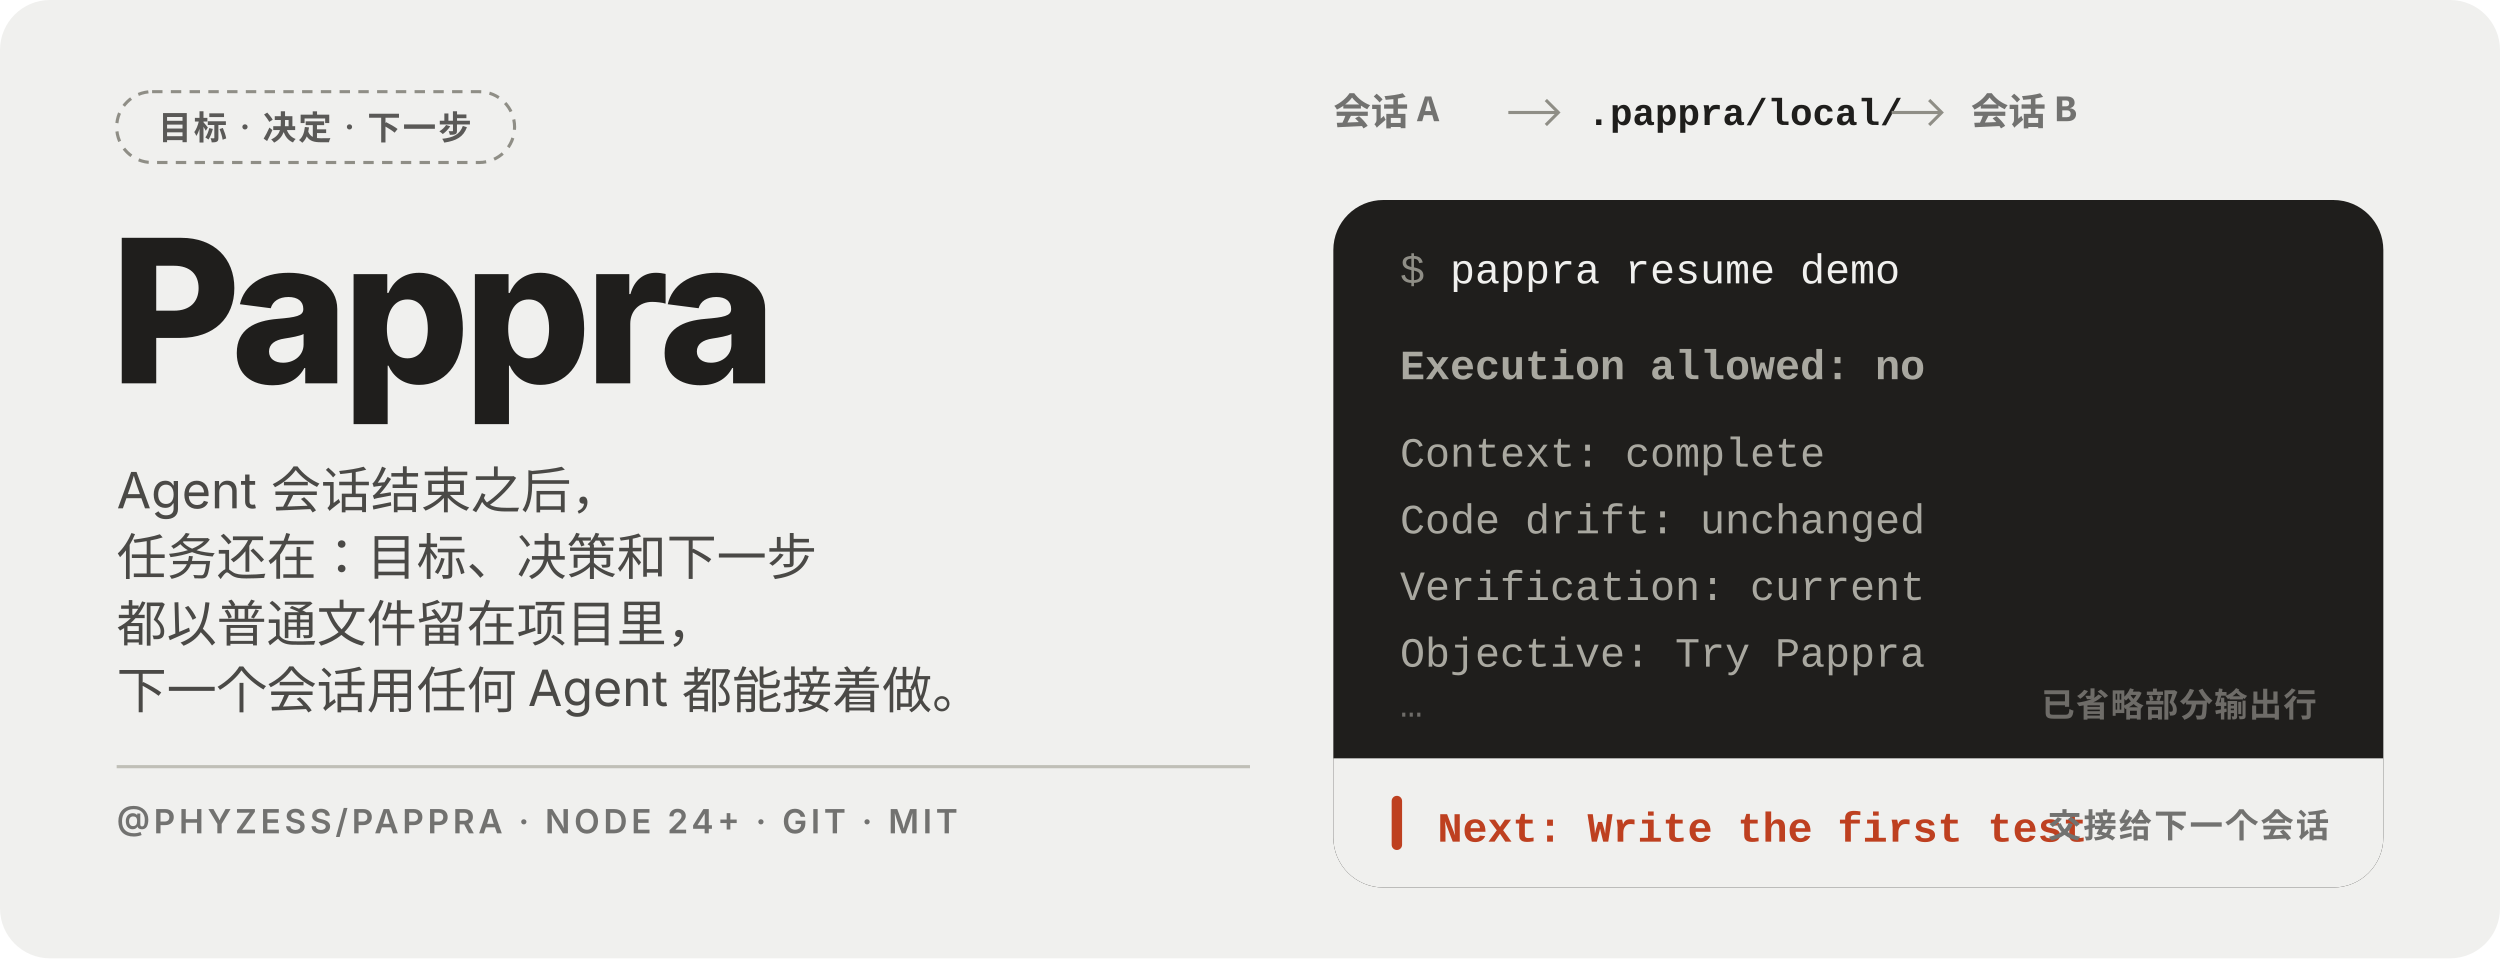
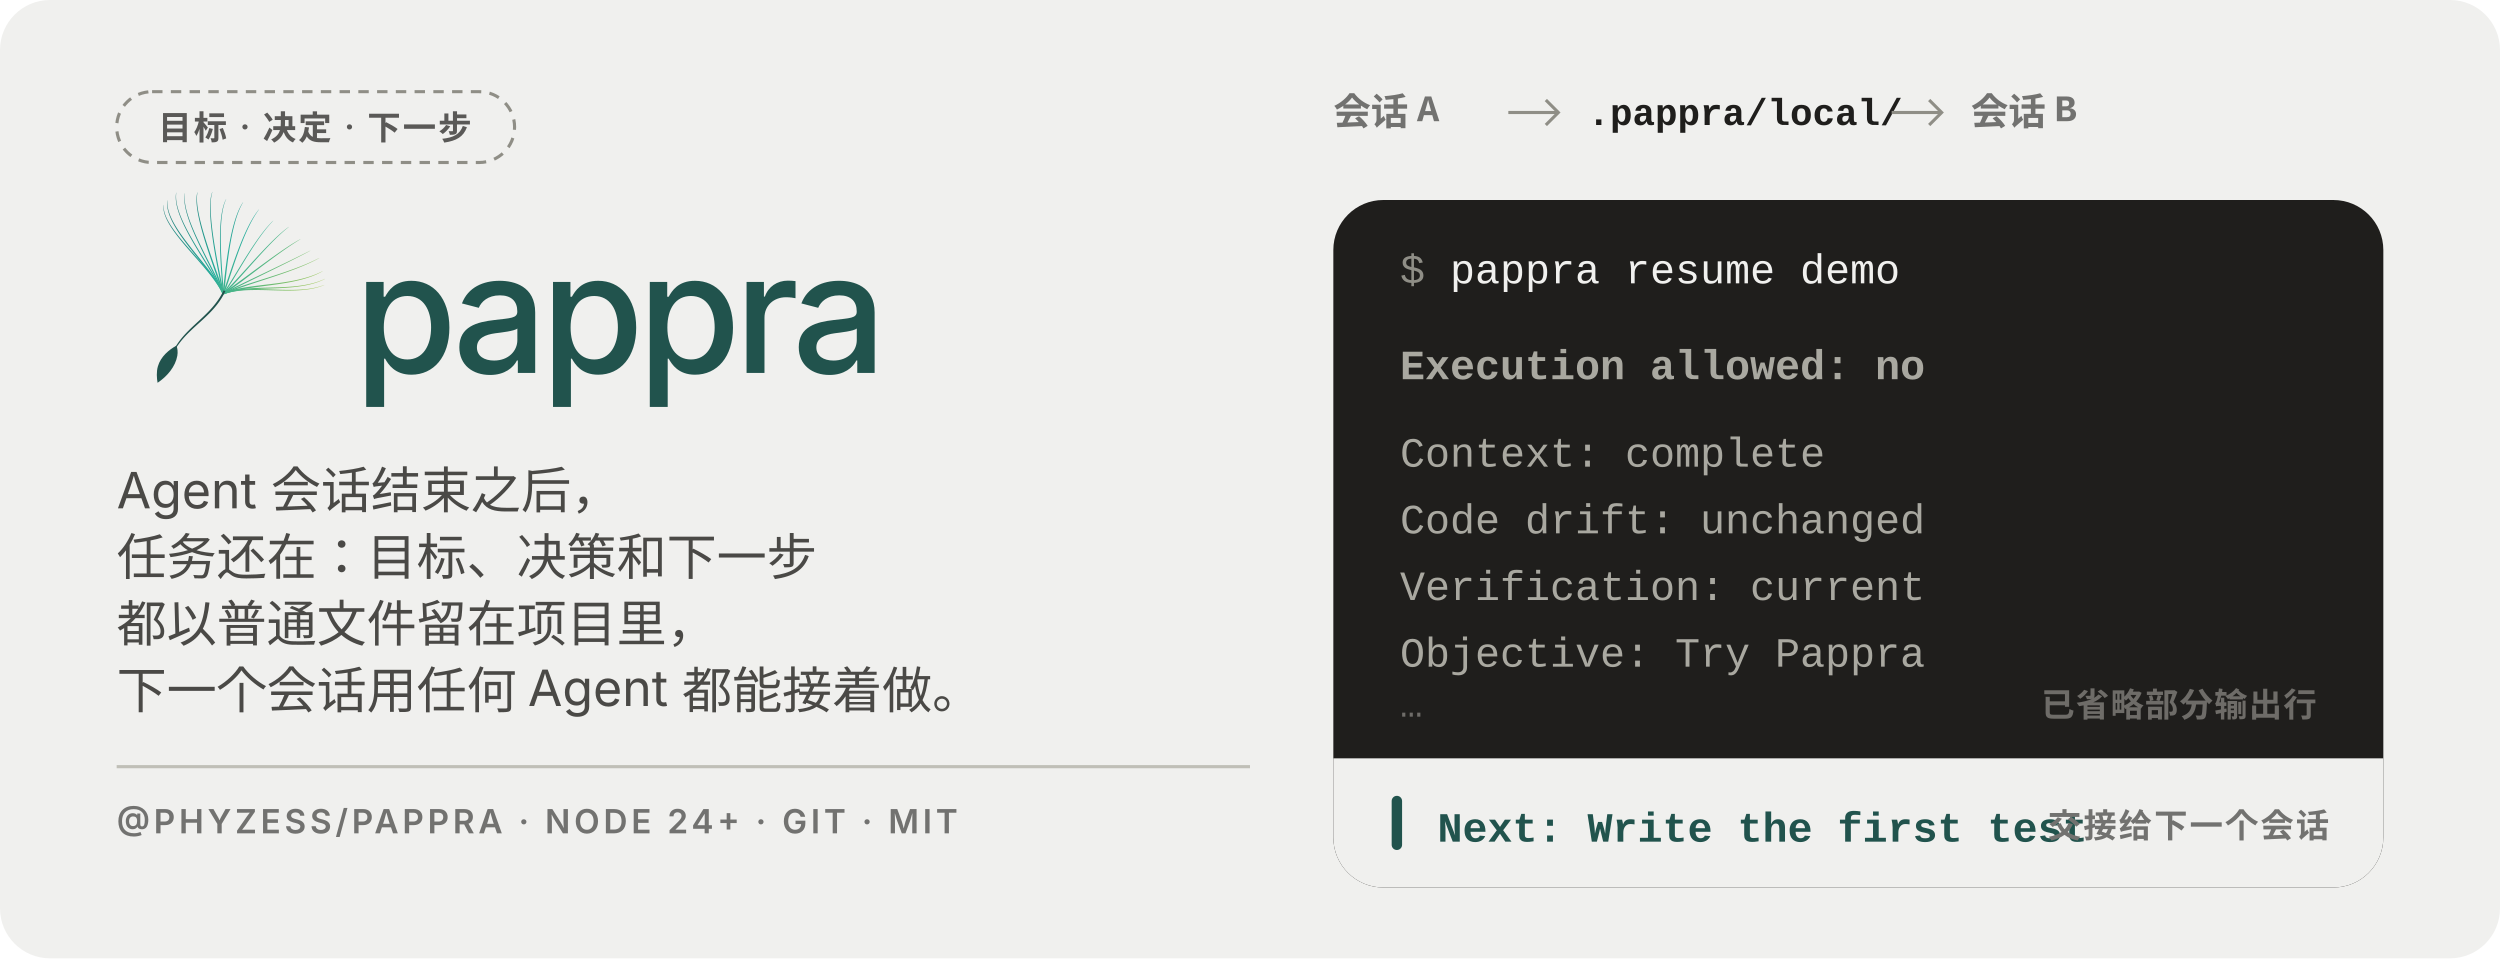
<svg xmlns="http://www.w3.org/2000/svg" width="1200" height="460" viewBox="0 0 1200 460" role="img" aria-labelledby="title desc">
  <rect width="1200" height="460" rx="24" fill="#F0F0EE" />
  <g id="title-block" font-family="-apple-system, BlinkMacSystemFont, 'Segoe UI', 'PingFang SC', 'Microsoft YaHei', sans-serif">
    <rect x="56" y="44" width="191" height="34" rx="17" fill="none" stroke="#8F8E86" stroke-width="1.5" stroke-dasharray="5 4" />
    <text x="76" y="67" font-size="16" font-weight="600" letter-spacing="1" fill="#5A5957">目标 · 决定 · 下一步</text>
-     <text x="53" y="184" font-size="96" font-weight="800" letter-spacing="-3" fill="#1F1E1C">Pappra</text>
+     <g id="pappra-logo" transform="translate(38 84) scale(0.5)" aria-hidden="true">
+       <defs>
+         <linearGradient id="pappra-breeze" x1="45" y1="60" x2="205" y2="105" gradientUnits="userSpaceOnUse">
+           <stop stop-color="#1C7975" />
+           <stop offset=".48" stop-color="#27AD9C" />
+           <stop offset="1" stop-color="#A4C751" />
+         </linearGradient>
+       </defs>
+       <g transform="rotate(23 128 128)">
+         <path fill="url(#pappra-breeze)" d="M132.472 110.486 L131.056 109.249 L129.553 108.028 L127.966 106.822 L126.302 105.631 L124.563 104.453 L122.756 103.287 L120.884 102.132 L118.951 100.987 L116.964 99.852 L114.926 98.726 L112.842 97.608 L110.716 96.496 L108.554 95.391 L106.359 94.291 L104.137 93.196 L101.893 92.105 L99.630 91.017 L97.354 89.931 L95.069 88.848 L92.780 87.765 L90.492 86.682 L88.209 85.600 L85.937 84.515 L83.679 83.429 L81.440 82.341 L79.226 81.249 L77.041 80.153 L74.889 79.052 L72.776 77.946 L70.706 76.834 L68.683 75.715 L66.713 74.589 L64.800 73.454 L62.949 72.311 L61.165 71.158 L59.451 69.995 L57.813 68.821 L56.256 67.635 L54.784 66.437 L53.401 65.227 L52.112 64.003 L50.921 62.764 L49.834 61.510 L48.852 60.240 L47.982 58.954 L47.226 57.649 L46.586 56.325 L46.048 54.985 L45.952 55.015 L46.391 56.405 L46.983 57.772 L47.705 59.122 L48.551 60.453 L49.513 61.766 L50.587 63.063 L51.767 64.343 L53.048 65.607 L54.425 66.856 L55.893 68.090 L57.446 69.311 L59.081 70.519 L60.791 71.714 L62.574 72.898 L64.422 74.071 L66.333 75.235 L68.300 76.389 L70.319 77.535 L72.386 78.673 L74.496 79.804 L76.644 80.929 L78.824 82.048 L81.034 83.163 L83.266 84.273 L85.518 85.380 L87.784 86.485 L90.059 87.588 L92.338 88.689 L94.618 89.790 L96.893 90.892 L99.158 91.994 L101.408 93.098 L103.639 94.204 L105.846 95.314 L108.025 96.427 L110.169 97.544 L112.276 98.667 L114.339 99.795 L116.354 100.929 L118.316 102.071 L120.221 103.219 L122.063 104.376 L123.837 105.542 L125.539 106.716 L127.164 107.901 L128.708 109.095 L130.164 110.299 L131.528 111.514Z" />
+         <path fill="url(#pappra-breeze)" d="M132.550 110.409 L131.159 109.173 L129.682 107.945 L128.123 106.725 L126.488 105.511 L124.780 104.303 L123.004 103.100 L121.165 101.901 L119.267 100.705 L117.314 99.512 L115.312 98.322 L113.264 97.132 L111.176 95.944 L109.052 94.756 L106.896 93.568 L104.713 92.379 L102.508 91.188 L100.285 89.996 L98.049 88.802 L95.805 87.604 L93.557 86.403 L91.310 85.198 L89.068 83.989 L86.836 82.775 L84.618 81.555 L82.420 80.330 L80.246 79.098 L78.101 77.859 L75.988 76.613 L73.914 75.358 L71.882 74.096 L69.897 72.824 L67.963 71.543 L66.086 70.253 L64.270 68.952 L62.519 67.640 L60.839 66.317 L59.233 64.983 L57.705 63.636 L56.262 62.276 L54.906 60.904 L53.643 59.517 L52.477 58.117 L51.411 56.701 L50.450 55.270 L49.598 53.822 L48.858 52.357 L48.231 50.874 L47.701 49.376 L47.604 49.401 L48.015 50.950 L48.582 52.478 L49.279 53.990 L50.098 55.485 L51.032 56.964 L52.077 58.426 L53.227 59.873 L54.477 61.304 L55.821 62.720 L57.256 64.121 L58.775 65.508 L60.375 66.882 L62.050 68.243 L63.795 69.591 L65.607 70.927 L67.479 72.251 L69.408 73.565 L71.388 74.868 L73.416 76.161 L75.485 77.445 L77.592 78.720 L79.732 79.986 L81.900 81.245 L84.091 82.497 L86.301 83.742 L88.525 84.980 L90.758 86.213 L92.996 87.441 L95.233 88.663 L97.466 89.882 L99.690 91.096 L101.899 92.308 L104.090 93.516 L106.256 94.722 L108.395 95.927 L110.500 97.129 L112.568 98.331 L114.593 99.533 L116.570 100.734 L118.496 101.935 L120.365 103.137 L122.172 104.340 L123.912 105.544 L125.582 106.750 L127.175 107.957 L128.687 109.167 L130.114 110.378 L131.450 111.591Z" />
+         <path fill="url(#pappra-breeze)" d="M132.437 110.552 L131.136 109.325 L129.752 108.080 L128.290 106.816 L126.753 105.533 L125.147 104.233 L123.476 102.916 L121.743 101.581 L119.954 100.230 L118.113 98.863 L116.224 97.481 L114.291 96.084 L112.319 94.672 L110.313 93.247 L108.276 91.808 L106.214 90.357 L104.130 88.893 L102.029 87.419 L99.915 85.933 L97.794 84.437 L95.669 82.931 L93.544 81.417 L91.425 79.894 L89.315 78.362 L87.220 76.824 L85.143 75.279 L83.089 73.728 L81.062 72.171 L79.068 70.610 L77.109 69.044 L75.191 67.475 L73.319 65.902 L71.496 64.328 L69.727 62.751 L68.016 61.173 L66.368 59.595 L64.787 58.017 L63.278 56.439 L61.845 54.863 L60.492 53.289 L59.224 51.717 L58.045 50.148 L56.958 48.583 L55.969 47.022 L55.081 45.466 L54.299 43.915 L53.624 42.370 L53.060 40.830 L52.595 39.299 L52.498 39.321 L52.870 40.889 L53.387 42.461 L54.025 44.040 L54.779 45.624 L55.644 47.214 L56.613 48.808 L57.683 50.405 L58.848 52.006 L60.103 53.608 L61.445 55.212 L62.868 56.817 L64.368 58.423 L65.940 60.028 L67.580 61.632 L69.283 63.236 L71.045 64.837 L72.861 66.435 L74.727 68.031 L76.637 69.622 L78.589 71.210 L80.577 72.792 L82.597 74.369 L84.644 75.940 L86.713 77.504 L88.801 79.061 L90.903 80.611 L93.015 82.151 L95.131 83.683 L97.247 85.205 L99.360 86.716 L101.464 88.217 L103.555 89.707 L105.628 91.184 L107.680 92.648 L109.705 94.099 L111.698 95.536 L113.657 96.959 L115.575 98.366 L117.449 99.757 L119.274 101.132 L121.046 102.490 L122.759 103.829 L124.410 105.150 L125.993 106.452 L127.505 107.733 L128.940 108.994 L130.294 110.233 L131.563 111.448Z" />
+         <path fill="url(#pappra-breeze)" d="M132.461 110.565 L131.289 109.360 L130.042 108.121 L128.722 106.850 L127.334 105.547 L125.882 104.214 L124.370 102.851 L122.801 101.461 L121.181 100.043 L119.512 98.601 L117.799 97.134 L116.047 95.644 L114.258 94.133 L112.438 92.601 L110.590 91.051 L108.719 89.482 L106.828 87.898 L104.922 86.299 L103.004 84.685 L101.080 83.060 L99.152 81.423 L97.225 79.777 L95.304 78.123 L93.392 76.462 L91.493 74.795 L89.612 73.123 L87.753 71.449 L85.919 69.773 L84.115 68.097 L82.346 66.422 L80.614 64.750 L78.924 63.081 L77.281 61.418 L75.688 59.761 L74.149 58.112 L72.669 56.472 L71.252 54.843 L69.901 53.225 L68.621 51.621 L67.415 50.032 L66.289 48.458 L65.245 46.902 L64.287 45.365 L63.420 43.847 L62.647 42.351 L61.972 40.877 L61.397 39.426 L60.925 38.001 L60.543 36.602 L60.445 36.622 L60.732 38.054 L61.155 39.510 L61.692 40.992 L62.337 42.498 L63.084 44.026 L63.929 45.575 L64.867 47.142 L65.893 48.728 L67.004 50.330 L68.195 51.948 L69.462 53.579 L70.801 55.222 L72.207 56.877 L73.676 58.542 L75.204 60.215 L76.786 61.895 L78.420 63.581 L80.100 65.272 L81.822 66.965 L83.583 68.661 L85.377 70.357 L87.202 72.052 L89.052 73.745 L90.923 75.435 L92.813 77.120 L94.715 78.799 L96.627 80.470 L98.544 82.133 L100.461 83.785 L102.376 85.426 L104.283 87.053 L106.178 88.667 L108.058 90.265 L109.918 91.847 L111.754 93.410 L113.562 94.953 L115.337 96.475 L117.076 97.975 L118.775 99.452 L120.428 100.903 L122.033 102.327 L123.584 103.724 L125.078 105.091 L126.511 106.428 L127.877 107.732 L129.174 109.002 L130.396 110.237 L131.539 111.435Z" />
+         <path fill="url(#pappra-breeze)" d="M132.624 110.483 L131.625 109.307 L130.559 108.073 L129.430 106.783 L128.239 105.441 L126.992 104.048 L125.692 102.607 L124.342 101.120 L122.946 99.589 L121.508 98.018 L120.031 96.407 L118.518 94.761 L116.975 93.081 L115.403 91.370 L113.808 89.630 L112.191 87.863 L110.559 86.073 L108.912 84.261 L107.257 82.431 L105.595 80.584 L103.932 78.723 L102.270 76.850 L100.613 74.969 L98.965 73.081 L97.329 71.189 L95.710 69.295 L94.110 67.402 L92.534 65.513 L90.985 63.630 L89.467 61.755 L87.983 59.891 L86.538 58.040 L85.134 56.205 L83.776 54.389 L82.466 52.593 L81.210 50.821 L80.010 49.075 L78.869 47.357 L77.792 45.670 L76.783 44.016 L75.843 42.398 L74.978 40.818 L74.191 39.279 L73.484 37.783 L72.861 36.333 L72.326 34.931 L71.879 33.578 L71.523 32.278 L71.238 31.033 L71.139 31.047 L71.299 32.325 L71.589 33.659 L71.983 35.045 L72.476 36.482 L73.060 37.967 L73.733 39.497 L74.490 41.069 L75.328 42.682 L76.241 44.331 L77.226 46.016 L78.280 47.733 L79.399 49.480 L80.579 51.255 L81.815 53.055 L83.105 54.877 L84.445 56.720 L85.831 58.580 L87.258 60.456 L88.725 62.344 L90.226 64.242 L91.758 66.149 L93.318 68.061 L94.901 69.975 L96.505 71.890 L98.125 73.803 L99.757 75.712 L101.398 77.613 L103.045 79.505 L104.693 81.385 L106.339 83.251 L107.979 85.100 L109.609 86.929 L111.227 88.736 L112.827 90.519 L114.407 92.275 L115.962 94.002 L117.490 95.697 L118.985 97.358 L120.445 98.981 L121.867 100.566 L123.245 102.108 L124.576 103.606 L125.857 105.057 L127.085 106.459 L128.254 107.808 L129.361 109.103 L130.404 110.340 L131.376 111.517Z" />
+         <path fill="url(#pappra-breeze)" d="M132.570 110.614 L131.786 109.475 L130.945 108.258 L130.049 106.966 L129.103 105.602 L128.109 104.170 L127.070 102.673 L125.989 101.115 L124.870 99.498 L123.715 97.826 L122.528 96.102 L121.312 94.329 L120.070 92.512 L118.804 90.652 L117.519 88.755 L116.218 86.822 L114.903 84.857 L113.577 82.864 L112.244 80.845 L110.907 78.805 L109.569 76.746 L108.233 74.672 L106.902 72.587 L105.579 70.493 L104.268 68.393 L102.972 66.292 L101.693 64.193 L100.435 62.098 L99.201 60.012 L97.994 57.937 L96.817 55.877 L95.674 53.836 L94.567 51.816 L93.500 49.820 L92.475 47.854 L91.496 45.919 L90.565 44.018 L89.687 42.156 L88.864 40.336 L88.098 38.561 L87.394 36.834 L86.754 35.159 L86.180 33.539 L85.677 31.977 L85.246 30.476 L84.890 29.040 L84.611 27.672 L84.410 26.374 L84.271 25.150 L84.171 25.153 L84.202 26.396 L84.344 27.715 L84.575 29.106 L84.891 30.566 L85.287 32.091 L85.758 33.676 L86.302 35.320 L86.915 37.019 L87.594 38.768 L88.335 40.565 L89.135 42.407 L89.992 44.289 L90.901 46.210 L91.860 48.165 L92.865 50.151 L93.913 52.165 L95.002 54.203 L96.127 56.263 L97.286 58.341 L98.476 60.433 L99.693 62.536 L100.935 64.647 L102.197 66.763 L103.478 68.879 L104.773 70.994 L106.080 73.104 L107.396 75.204 L108.717 77.293 L110.040 79.366 L111.362 81.420 L112.681 83.452 L113.992 85.459 L115.293 87.437 L116.580 89.383 L117.851 91.294 L119.102 93.166 L120.331 94.995 L121.533 96.780 L122.706 98.515 L123.846 100.198 L124.952 101.826 L126.018 103.396 L127.043 104.902 L128.023 106.344 L128.955 107.716 L129.835 109.017 L130.661 110.241 L131.430 111.386Z" />
+         <path fill="url(#pappra-breeze)" d="M132.530 110.740 L131.985 109.651 L131.395 108.488 L130.763 107.254 L130.092 105.952 L129.383 104.585 L128.639 103.156 L127.864 101.667 L127.059 100.122 L126.226 98.524 L125.369 96.875 L124.489 95.179 L123.590 93.438 L122.674 91.656 L121.743 89.835 L120.800 87.979 L119.847 86.090 L118.886 84.172 L117.922 82.228 L116.955 80.259 L115.988 78.271 L115.024 76.264 L114.066 74.244 L113.115 72.211 L112.175 70.170 L111.247 68.124 L110.335 66.075 L109.441 64.027 L108.567 61.982 L107.716 59.943 L106.890 57.914 L106.092 55.898 L105.325 53.896 L104.590 51.914 L103.891 49.953 L103.229 48.016 L102.608 46.107 L102.029 44.228 L101.496 42.383 L101.010 40.574 L100.574 38.804 L100.190 37.077 L99.862 35.396 L99.590 33.762 L99.378 32.179 L99.227 30.651 L99.138 29.179 L99.114 27.766 L99.139 26.412 L99.039 26.404 L98.920 27.760 L98.893 29.184 L98.939 30.670 L99.053 32.214 L99.232 33.812 L99.474 35.462 L99.775 37.160 L100.133 38.904 L100.545 40.690 L101.008 42.515 L101.520 44.377 L102.078 46.271 L102.680 48.196 L103.322 50.148 L104.003 52.124 L104.720 54.121 L105.470 56.136 L106.252 58.167 L107.061 60.210 L107.896 62.262 L108.754 64.320 L109.633 66.381 L110.530 68.442 L111.443 70.501 L112.369 72.554 L113.305 74.598 L114.250 76.630 L115.200 78.648 L116.153 80.648 L117.106 82.626 L118.057 84.581 L119.004 86.510 L119.944 88.408 L120.874 90.274 L121.792 92.104 L122.695 93.895 L123.581 95.644 L124.448 97.349 L125.292 99.005 L126.111 100.611 L126.903 102.163 L127.665 103.658 L128.395 105.093 L129.090 106.464 L129.748 107.770 L130.365 109.007 L130.940 110.171 L131.470 111.260Z" />
+         <path fill="url(#pappra-breeze)" d="M132.750 110.802 L132.460 109.761 L132.140 108.641 L131.791 107.443 L131.414 106.172 L131.012 104.829 L130.586 103.417 L130.137 101.941 L129.669 100.402 L129.183 98.804 L128.679 97.149 L128.162 95.441 L127.631 93.683 L127.089 91.878 L126.538 90.028 L125.980 88.138 L125.416 86.209 L124.848 84.246 L124.279 82.251 L123.709 80.227 L123.141 78.177 L122.577 76.104 L122.018 74.012 L121.466 71.904 L120.924 69.782 L120.392 67.650 L119.873 65.510 L119.369 63.366 L118.881 61.221 L118.411 59.078 L117.961 56.940 L117.533 54.810 L117.128 52.692 L116.749 50.587 L116.398 48.500 L116.075 46.433 L115.783 44.390 L115.523 42.373 L115.298 40.386 L115.109 38.431 L114.958 36.512 L114.847 34.631 L114.776 32.792 L114.749 30.998 L114.766 29.251 L114.828 27.554 L114.936 25.910 L115.090 24.321 L115.271 22.785 L115.173 22.767 L114.869 24.290 L114.645 25.881 L114.479 27.531 L114.366 29.236 L114.303 30.994 L114.288 32.800 L114.318 34.652 L114.392 36.546 L114.508 38.479 L114.663 40.447 L114.855 42.449 L115.084 44.480 L115.346 46.537 L115.640 48.618 L115.963 50.719 L116.315 52.837 L116.693 54.969 L117.096 57.113 L117.521 59.264 L117.966 61.420 L118.430 63.578 L118.911 65.734 L119.407 67.886 L119.916 70.030 L120.436 72.164 L120.966 74.284 L121.503 76.388 L122.046 78.471 L122.593 80.532 L123.142 82.566 L123.691 84.572 L124.238 86.545 L124.782 88.483 L125.320 90.382 L125.851 92.241 L126.373 94.054 L126.884 95.820 L127.382 97.535 L127.866 99.196 L128.333 100.800 L128.782 102.344 L129.210 103.824 L129.616 105.238 L129.999 106.582 L130.355 107.854 L130.684 109.049 L130.983 110.165 L131.250 111.198Z" />
+         <path fill="url(#pappra-breeze)" d="M132.754 111.000 L132.736 110.007 L132.700 108.935 L132.649 107.785 L132.582 106.561 L132.502 105.264 L132.409 103.898 L132.305 102.465 L132.190 100.968 L132.067 99.411 L131.935 97.796 L131.796 96.126 L131.652 94.404 L131.503 92.633 L131.350 90.816 L131.195 88.956 L131.039 87.056 L130.882 85.119 L130.727 83.148 L130.574 81.146 L130.424 79.116 L130.279 77.061 L130.139 74.985 L130.005 72.889 L129.880 70.777 L129.763 68.653 L129.657 66.519 L129.561 64.378 L129.478 62.233 L129.409 60.087 L129.354 57.944 L129.314 55.805 L129.291 53.675 L129.287 51.557 L129.301 49.452 L129.335 47.365 L129.390 45.298 L129.468 43.255 L129.569 41.237 L129.694 39.249 L129.845 37.293 L130.022 35.373 L130.227 33.490 L130.460 31.649 L130.723 29.851 L131.015 28.100 L131.337 26.398 L131.687 24.747 L132.048 23.144 L131.952 23.117 L131.474 24.694 L131.056 26.337 L130.678 28.035 L130.336 29.786 L130.029 31.585 L129.753 33.429 L129.509 35.316 L129.294 37.242 L129.107 39.203 L128.947 41.197 L128.813 43.221 L128.703 45.271 L128.617 47.344 L128.553 49.438 L128.510 51.550 L128.486 53.675 L128.481 55.812 L128.494 57.957 L128.523 60.108 L128.567 62.260 L128.625 64.411 L128.695 66.559 L128.777 68.699 L128.870 70.829 L128.972 72.947 L129.082 75.048 L129.199 77.130 L129.322 79.190 L129.450 81.224 L129.581 83.231 L129.715 85.206 L129.850 87.146 L129.985 89.049 L130.119 90.912 L130.251 92.731 L130.380 94.503 L130.504 96.226 L130.622 97.896 L130.734 99.510 L130.838 101.065 L130.932 102.558 L131.017 103.986 L131.090 105.345 L131.150 106.633 L131.198 107.846 L131.230 108.980 L131.246 110.033 L131.246 111.000Z" />
+         <path fill="url(#pappra-breeze)" d="M132.564 111.149 L132.820 110.105 L133.073 108.992 L133.323 107.813 L133.571 106.570 L133.816 105.266 L134.060 103.903 L134.303 102.483 L134.546 101.009 L134.788 99.483 L135.031 97.909 L135.275 96.289 L135.520 94.625 L135.767 92.919 L136.016 91.176 L136.267 89.397 L136.522 87.584 L136.780 85.741 L137.042 83.870 L137.309 81.974 L137.580 80.055 L137.856 78.116 L138.139 76.159 L138.427 74.188 L138.722 72.205 L139.024 70.213 L139.333 68.213 L139.651 66.210 L139.976 64.205 L140.310 62.201 L140.653 60.200 L141.006 58.207 L141.369 56.222 L141.742 54.249 L142.126 52.290 L142.521 50.349 L142.928 48.426 L143.347 46.527 L143.778 44.651 L144.222 42.804 L144.680 40.986 L145.151 39.201 L145.635 37.452 L146.134 35.740 L146.647 34.068 L147.175 32.439 L147.716 30.855 L148.271 29.318 L148.824 27.823 L148.732 27.785 L148.092 29.248 L147.488 30.771 L146.904 32.346 L146.340 33.968 L145.792 35.634 L145.262 37.342 L144.747 39.089 L144.247 40.872 L143.763 42.687 L143.293 44.534 L142.836 46.408 L142.393 48.307 L141.962 50.229 L141.544 52.171 L141.138 54.129 L140.743 56.102 L140.359 58.087 L139.985 60.081 L139.622 62.081 L139.268 64.085 L138.923 66.089 L138.586 68.093 L138.258 70.092 L137.938 72.084 L137.625 74.066 L137.319 76.037 L137.019 77.992 L136.726 79.930 L136.438 81.847 L136.155 83.741 L135.876 85.610 L135.602 87.451 L135.332 89.261 L135.064 91.037 L134.800 92.776 L134.539 94.477 L134.279 96.136 L134.021 97.751 L133.764 99.318 L133.508 100.836 L133.252 102.301 L132.996 103.711 L132.739 105.063 L132.482 106.354 L132.223 107.581 L131.963 108.742 L131.701 109.833 L131.436 110.851Z" />
+         <path fill="url(#pappra-breeze)" d="M132.642 111.314 L133.160 110.210 L133.687 109.033 L134.223 107.787 L134.769 106.475 L135.324 105.098 L135.889 103.661 L136.462 102.165 L137.045 100.614 L137.636 99.011 L138.235 97.358 L138.843 95.659 L139.459 93.917 L140.082 92.134 L140.714 90.313 L141.352 88.458 L141.998 86.572 L142.651 84.657 L143.310 82.716 L143.976 80.753 L144.649 78.770 L145.327 76.770 L146.011 74.757 L146.700 72.734 L147.395 70.703 L148.095 68.667 L148.799 66.629 L149.509 64.594 L150.222 62.562 L150.940 60.538 L151.661 58.525 L152.386 56.525 L153.114 54.541 L153.845 52.577 L154.579 50.635 L155.316 48.719 L156.055 46.831 L156.796 44.975 L157.538 43.152 L158.282 41.368 L159.027 39.623 L159.773 37.922 L160.520 36.267 L161.266 34.661 L162.012 33.107 L162.756 31.607 L163.499 30.164 L164.237 28.780 L164.954 27.446 L164.868 27.394 L164.051 28.673 L163.256 30.031 L162.464 31.454 L161.676 32.938 L160.890 34.478 L160.105 36.072 L159.323 37.717 L158.543 39.409 L157.766 41.145 L156.990 42.921 L156.217 44.736 L155.447 46.586 L154.679 48.467 L153.915 50.377 L153.154 52.312 L152.397 54.271 L151.643 56.248 L150.893 58.243 L150.147 60.251 L149.405 62.269 L148.668 64.295 L147.936 66.325 L147.209 68.356 L146.487 70.386 L145.771 72.411 L145.060 74.428 L144.355 76.435 L143.657 78.428 L142.965 80.404 L142.279 82.360 L141.600 84.293 L140.929 86.201 L140.265 88.079 L139.608 89.925 L138.959 91.736 L138.318 93.509 L137.686 95.241 L137.062 96.929 L136.447 98.569 L135.841 100.159 L135.245 101.695 L134.658 103.175 L134.081 104.595 L133.514 105.952 L132.958 107.243 L132.413 108.464 L131.880 109.613 L131.358 110.686Z" />
+         <path fill="url(#pappra-breeze)" d="M132.663 111.449 L133.417 110.306 L134.194 109.107 L134.993 107.854 L135.812 106.550 L136.652 105.196 L137.511 103.795 L138.389 102.349 L139.285 100.861 L140.197 99.333 L141.125 97.768 L142.069 96.167 L143.027 94.534 L143.999 92.870 L144.983 91.177 L145.980 89.460 L146.987 87.718 L148.004 85.956 L149.031 84.176 L150.066 82.379 L151.109 80.568 L152.158 78.747 L153.214 76.916 L154.274 75.078 L155.339 73.236 L156.407 71.393 L157.477 69.550 L158.549 67.710 L159.621 65.875 L160.694 64.049 L161.765 62.232 L162.834 60.428 L163.901 58.638 L164.964 56.866 L166.022 55.114 L167.076 53.384 L168.122 51.678 L169.162 49.999 L170.193 48.349 L171.216 46.731 L172.228 45.146 L173.229 43.598 L174.219 42.088 L175.196 40.618 L176.159 39.191 L177.106 37.809 L178.036 36.474 L178.946 35.185 L179.819 33.933 L179.739 33.871 L178.764 35.049 L177.795 36.297 L176.815 37.601 L175.823 38.956 L174.819 40.359 L173.804 41.806 L172.777 43.296 L171.741 44.826 L170.695 46.393 L169.640 47.995 L168.578 49.629 L167.508 51.292 L166.432 52.984 L165.350 54.700 L164.264 56.438 L163.174 58.197 L162.081 59.973 L160.986 61.764 L159.889 63.568 L158.792 65.382 L157.695 67.205 L156.600 69.032 L155.506 70.863 L154.415 72.695 L153.328 74.524 L152.246 76.350 L151.169 78.169 L150.099 79.979 L149.035 81.777 L147.980 83.562 L146.933 85.330 L145.896 87.080 L144.870 88.809 L143.855 90.514 L142.853 92.193 L141.863 93.844 L140.888 95.463 L139.927 97.050 L138.983 98.601 L138.055 100.114 L137.144 101.587 L136.252 103.016 L135.379 104.400 L134.527 105.736 L133.695 107.021 L132.886 108.254 L132.100 109.432 L131.337 110.551Z" />
+         <path fill="url(#pappra-breeze)" d="M132.472 111.391 L133.433 110.224 L134.428 109.023 L135.457 107.788 L136.516 106.522 L137.606 105.227 L138.724 103.902 L139.870 102.550 L141.041 101.172 L142.237 99.769 L143.456 98.343 L144.696 96.895 L145.957 95.427 L147.236 93.940 L148.533 92.435 L149.846 90.913 L151.173 89.376 L152.513 87.826 L153.865 86.263 L155.228 84.690 L156.599 83.107 L157.978 81.515 L159.363 79.917 L160.753 78.313 L162.146 76.705 L163.541 75.094 L164.937 73.482 L166.331 71.870 L167.723 70.259 L169.112 68.651 L170.495 67.046 L171.872 65.447 L173.240 63.855 L174.599 62.271 L175.948 60.696 L177.284 59.132 L178.607 57.580 L179.914 56.042 L181.205 54.518 L182.478 53.011 L183.731 51.521 L184.963 50.049 L186.173 48.598 L187.359 47.168 L188.519 45.760 L189.652 44.376 L190.755 43.016 L191.826 41.680 L192.850 40.360 L192.773 40.297 L191.674 41.555 L190.562 42.855 L189.425 44.186 L188.262 45.544 L187.075 46.928 L185.864 48.336 L184.631 49.767 L183.376 51.218 L182.102 52.689 L180.809 54.179 L179.498 55.685 L178.172 57.206 L176.832 58.742 L175.478 60.290 L174.112 61.849 L172.736 63.418 L171.351 64.995 L169.959 66.580 L168.560 68.170 L167.156 69.764 L165.749 71.362 L164.339 72.961 L162.929 74.560 L161.520 76.158 L160.113 77.753 L158.709 79.345 L157.310 80.931 L155.917 82.510 L154.532 84.082 L153.156 85.644 L151.791 87.196 L150.437 88.735 L149.097 90.261 L147.771 91.772 L146.461 93.267 L145.169 94.744 L143.895 96.203 L142.642 97.641 L141.410 99.058 L140.202 100.451 L139.018 101.820 L137.859 103.164 L136.728 104.480 L135.625 105.768 L134.552 107.026 L133.511 108.253 L132.502 109.448 L131.528 110.609Z" />
+         <path fill="url(#pappra-breeze)" d="M132.472 111.445 L133.600 110.254 L134.772 109.046 L135.986 107.821 L137.240 106.580 L138.532 105.324 L139.861 104.053 L141.223 102.767 L142.619 101.467 L144.044 100.154 L145.499 98.828 L146.980 97.489 L148.486 96.139 L150.016 94.777 L151.566 93.404 L153.136 92.020 L154.724 90.627 L156.327 89.223 L157.944 87.811 L159.572 86.390 L161.211 84.961 L162.858 83.524 L164.511 82.080 L166.169 80.629 L167.830 79.171 L169.491 77.708 L171.150 76.240 L172.807 74.766 L174.459 73.288 L176.105 71.807 L177.742 70.321 L179.368 68.833 L180.982 67.342 L182.581 65.848 L184.165 64.353 L185.731 62.857 L187.276 61.360 L188.800 59.863 L190.301 58.365 L191.776 56.868 L193.223 55.372 L194.641 53.878 L196.027 52.385 L197.380 50.894 L198.697 49.406 L199.977 47.921 L201.216 46.438 L202.411 44.956 L203.546 43.467 L203.467 43.405 L202.254 44.828 L201.017 46.270 L199.745 47.719 L198.436 49.174 L197.094 50.633 L195.718 52.096 L194.310 53.563 L192.873 55.032 L191.407 56.504 L189.915 57.977 L188.398 59.451 L186.859 60.926 L185.298 62.402 L183.718 63.877 L182.120 65.351 L180.507 66.825 L178.880 68.296 L177.240 69.765 L175.591 71.232 L173.933 72.696 L172.268 74.156 L170.599 75.612 L168.927 77.064 L167.254 78.510 L165.581 79.951 L163.911 81.387 L162.245 82.816 L160.586 84.238 L158.935 85.653 L157.294 87.060 L155.664 88.459 L154.048 89.849 L152.447 91.230 L150.864 92.602 L149.300 93.963 L147.756 95.315 L146.235 96.655 L144.739 97.984 L143.270 99.301 L141.828 100.606 L140.416 101.898 L139.037 103.178 L137.691 104.443 L136.380 105.695 L135.107 106.932 L133.872 108.155 L132.679 109.363 L131.528 110.555Z" />
+         <path fill="url(#pappra-breeze)" d="M132.568 111.582 L133.812 110.388 L135.108 109.207 L136.452 108.040 L137.843 106.885 L139.279 105.741 L140.757 104.608 L142.275 103.485 L143.831 102.371 L145.423 101.264 L147.048 100.165 L148.704 99.071 L150.389 97.983 L152.101 96.898 L153.837 95.817 L155.596 94.739 L157.375 93.661 L159.171 92.584 L160.983 91.506 L162.809 90.426 L164.645 89.344 L166.491 88.258 L168.343 87.167 L170.199 86.070 L172.058 84.967 L173.917 83.856 L175.774 82.737 L177.627 81.608 L179.473 80.468 L181.310 79.316 L183.136 78.152 L184.948 76.974 L186.745 75.781 L188.525 74.572 L190.284 73.347 L192.021 72.104 L193.734 70.842 L195.420 69.560 L197.077 68.257 L198.702 66.932 L200.294 65.585 L201.850 64.213 L203.367 62.816 L204.843 61.394 L206.276 59.944 L207.663 58.465 L209.000 56.956 L210.284 55.415 L211.493 53.827 L211.414 53.765 L210.108 55.268 L208.775 56.756 L207.399 58.217 L205.981 59.652 L204.522 61.060 L203.022 62.443 L201.485 63.800 L199.912 65.134 L198.305 66.445 L196.665 67.734 L194.996 69.001 L193.298 70.249 L191.575 71.478 L189.827 72.689 L188.058 73.883 L186.270 75.061 L184.463 76.224 L182.642 77.373 L180.807 78.509 L178.961 79.633 L177.106 80.747 L175.244 81.850 L173.378 82.944 L171.508 84.030 L169.639 85.110 L167.771 86.184 L165.907 87.252 L164.049 88.317 L162.199 89.379 L160.359 90.439 L158.532 91.499 L156.719 92.559 L154.923 93.620 L153.145 94.683 L151.389 95.750 L149.656 96.821 L147.948 97.898 L146.267 98.981 L144.615 100.072 L142.996 101.172 L141.410 102.281 L139.860 103.402 L138.348 104.534 L136.876 105.680 L135.446 106.840 L134.061 108.016 L132.722 109.208 L131.432 110.418Z" />
+         <path fill="url(#pappra-breeze)" d="M132.458 111.491 L133.782 110.288 L135.161 109.113 L136.593 107.964 L138.075 106.840 L139.605 105.740 L141.181 104.662 L142.800 103.605 L144.460 102.567 L146.158 101.548 L147.892 100.545 L149.660 99.557 L151.459 98.584 L153.286 97.622 L155.140 96.671 L157.018 95.729 L158.917 94.795 L160.834 93.867 L162.769 92.944 L164.717 92.024 L166.677 91.105 L168.647 90.187 L170.623 89.268 L172.603 88.345 L174.586 87.419 L176.568 86.486 L178.547 85.546 L180.521 84.596 L182.487 83.636 L184.443 82.664 L186.387 81.679 L188.316 80.678 L190.227 79.660 L192.118 78.625 L193.987 77.569 L195.831 76.492 L197.648 75.392 L199.435 74.267 L201.191 73.117 L202.911 71.939 L204.595 70.731 L206.238 69.493 L207.840 68.223 L209.396 66.919 L210.905 65.579 L212.363 64.202 L213.768 62.786 L215.114 61.327 L216.386 59.814 L216.310 59.749 L214.962 61.187 L213.578 62.599 L212.146 63.974 L210.665 65.312 L209.139 66.615 L207.568 67.883 L205.954 69.119 L204.300 70.324 L202.608 71.499 L200.880 72.646 L199.119 73.767 L197.326 74.862 L195.504 75.933 L193.655 76.983 L191.782 78.011 L189.886 79.021 L187.971 80.013 L186.038 80.990 L184.090 81.951 L182.130 82.900 L180.158 83.838 L178.179 84.765 L176.194 85.684 L174.205 86.597 L172.216 87.504 L170.227 88.407 L168.242 89.308 L166.263 90.209 L164.293 91.110 L162.333 92.014 L160.386 92.922 L158.454 93.835 L156.540 94.756 L154.646 95.685 L152.774 96.625 L150.927 97.576 L149.107 98.541 L147.317 99.521 L145.558 100.518 L143.833 101.533 L142.145 102.568 L140.495 103.624 L138.886 104.704 L137.321 105.808 L135.802 106.939 L134.330 108.099 L132.910 109.288 L131.542 110.509Z" />
+         <path fill="url(#pappra-breeze)" d="M132.405 111.441 L133.756 110.236 L135.164 109.067 L136.626 107.932 L138.139 106.829 L139.702 105.757 L141.311 104.715 L142.964 103.701 L144.659 102.712 L146.394 101.749 L148.165 100.808 L149.970 99.888 L151.807 98.989 L153.674 98.107 L155.567 97.242 L157.484 96.391 L159.424 95.554 L161.382 94.728 L163.358 93.912 L165.348 93.103 L167.349 92.302 L169.360 91.504 L171.378 90.710 L173.400 89.917 L175.424 89.124 L177.448 88.328 L179.468 87.529 L181.483 86.724 L183.490 85.912 L185.486 85.090 L187.469 84.259 L189.437 83.414 L191.386 82.556 L193.315 81.682 L195.222 80.790 L197.102 79.879 L198.954 78.947 L200.776 77.992 L202.565 77.013 L204.318 76.007 L206.033 74.974 L207.707 73.911 L209.338 72.816 L210.922 71.688 L212.458 70.525 L213.941 69.325 L215.370 68.086 L216.740 66.805 L218.036 65.469 L217.964 65.399 L216.606 66.664 L215.207 67.900 L213.757 69.100 L212.257 70.263 L210.709 71.392 L209.115 72.487 L207.476 73.550 L205.796 74.583 L204.076 75.588 L202.318 76.565 L200.526 77.517 L198.701 78.446 L196.846 79.353 L194.963 80.239 L193.055 81.107 L191.123 81.958 L189.171 82.794 L187.201 83.617 L185.215 84.428 L183.215 85.229 L181.204 86.021 L179.185 86.807 L177.160 87.588 L175.131 88.366 L173.100 89.142 L171.071 89.918 L169.045 90.696 L167.025 91.478 L165.014 92.265 L163.013 93.059 L161.025 93.862 L159.053 94.676 L157.099 95.501 L155.166 96.341 L153.255 97.196 L151.370 98.069 L149.512 98.962 L147.684 99.875 L145.889 100.811 L144.129 101.771 L142.406 102.758 L140.723 103.774 L139.081 104.819 L137.485 105.896 L135.936 107.006 L134.436 108.153 L132.988 109.336 L131.595 110.559Z" />
+         <path fill="#21534D" d="M131.051 107.965 L130.971 109.616 L130.850 111.245 L130.688 112.853 L130.488 114.441 L130.252 116.010 L129.980 117.561 L129.674 119.095 L129.337 120.613 L128.970 122.115 L128.575 123.603 L128.152 125.077 L127.705 126.539 L127.234 127.989 L126.741 129.428 L126.228 130.856 L125.697 132.276 L125.150 133.688 L124.587 135.092 L124.011 136.489 L123.424 137.881 L122.827 139.267 L122.222 140.650 L121.610 142.029 L120.994 143.406 L120.375 144.782 L119.755 146.157 L119.136 147.532 L118.519 148.908 L117.906 150.286 L117.299 151.667 L116.700 153.051 L116.111 154.440 L115.533 155.834 L114.968 157.235 L114.419 158.642 L113.886 160.057 L113.372 161.481 L112.878 162.914 L112.407 164.357 L111.960 165.812 L111.540 167.278 L111.147 168.757 L110.786 170.250 L110.457 171.757 L110.163 173.279 L109.907 174.817 L109.695 176.372 L109.553 177.946 L110.447 178.054 L110.719 176.521 L110.995 175.004 L111.298 173.502 L111.631 172.016 L111.993 170.544 L112.384 169.086 L112.801 167.641 L113.244 166.207 L113.710 164.783 L114.199 163.370 L114.710 161.965 L115.239 160.568 L115.786 159.178 L116.350 157.794 L116.928 156.416 L117.518 155.041 L118.120 153.670 L118.732 152.302 L119.351 150.935 L119.977 149.569 L120.607 148.202 L121.239 146.835 L121.873 145.466 L122.506 144.094 L123.137 142.718 L123.763 141.337 L124.384 139.952 L124.997 138.559 L125.601 137.160 L126.194 135.752 L126.774 134.336 L127.340 132.909 L127.889 131.472 L128.420 130.023 L128.931 128.561 L129.420 127.086 L129.886 125.597 L130.327 124.093 L130.741 122.573 L131.126 121.035 L131.480 119.481 L131.802 117.907 L132.089 116.315 L132.340 114.702 L132.554 113.069 L132.728 111.414 L132.860 109.736 L132.949 108.035Z" />
+         <path fill="#21534D" d="M110.1 174.5C105.2 180.8 100.3 189.9 101.5 199.7C102.1 205.1 105.0 210.8 107.4 214.4C113.5 205.1 117.1 193.4 114.7 183.1C113.9 179.6 112.1 176.4 110.1 174.5Z" />
+       </g>
+     </g>
+     <text x="170" y="179" font-size="80" font-weight="500" letter-spacing="-3" fill="#21534D">pappra</text>
    <g font-size="24" fill="#4A4946">
      <text x="56" y="244">Agent 会话结束之后，</text>
      <text x="56" y="276">任务还在：目标、决策和下一步</text>
      <text x="56" y="308">都以普通文件留在项目里，</text>
      <text x="56" y="340">下一个会话用任何 Agent 都能接着做。</text>
    </g>
    <line x1="56" y1="368" x2="600" y2="368" stroke="#C0BFB7" stroke-width="1.5" />
    <text x="56" y="400" font-size="16" font-weight="600" letter-spacing="1.8" fill="#727270">@PHYZESS/PAPPRA · NODE 24+ · GIT · MIT</text>
  </g>
  <g id="handoff" font-family="ui-monospace, SFMono-Regular, Menlo, Consolas, 'Liberation Mono', monospace" font-size="18">
    <text x="640" y="60" font-weight="600" fill="#727270">会话 A</text>
    <line x1="724" y1="54" x2="748" y2="54" stroke="#8F8E86" stroke-width="1.5" />
    <path d="M742 48 L748 54 L742 60" fill="none" stroke="#8F8E86" stroke-width="1.5" />
    <text x="762" y="60" font-weight="700" fill="#1F1E1C">.pappra/local/</text>
    <line x1="908" y1="54" x2="932" y2="54" stroke="#8F8E86" stroke-width="1.5" />
    <path d="M926 48 L932 54 L926 60" fill="none" stroke="#8F8E86" stroke-width="1.5" />
    <text x="946" y="60" font-weight="600" fill="#727270">会话 B</text>
  </g>
  <g id="project-proof">
    <rect x="640" y="96" width="504" height="330" rx="24" fill="#1F1E1C" />
    <g font-family="ui-monospace, SFMono-Regular, Menlo, Consolas, 'Liberation Mono', monospace">
      <text x="672" y="136" font-size="20" fill="#F0F0EE">
        <tspan fill="#8F8E86">$</tspan> pappra resume demo</text>
      <text x="672" y="182" font-size="20" font-weight="600" fill="#A9A8A0">Execution allowed: no</text>
      <g font-size="20" fill="#A9A8A0">
        <text x="672" y="224">Context: complete</text>
        <text x="672" y="256">Code drift: unchanged</text>
        <text x="672" y="288">Verification: current</text>
        <text x="672" y="320">Objective: Try Pappra</text>
      </g>
      <text x="672" y="344" font-size="18" fill="#6E6C68">…</text>
      <text x="1112" y="344" text-anchor="end" font-size="16" font-weight="600" letter-spacing="0.6" fill="#6E6C68">已省略部分输出行</text>
    </g>
    <path d="M640 364 H1144 V402 A24 24 0 0 1 1120 426 H664 A24 24 0 0 1 640 402 Z" fill="#F0F0EE" />
-     <rect x="668" y="382" width="5" height="26" rx="2.5" fill="#BE4020" />
-     <text x="690" y="404" font-family="ui-monospace, SFMono-Regular, Menlo, Consolas, 'Liberation Mono', monospace" font-size="20" font-weight="700" fill="#BE4020">Next: Write the first test</text>
+     <rect x="668" y="382" width="5" height="26" rx="2.5" fill="#21534D" />
+     <text x="690" y="404" font-family="ui-monospace, SFMono-Regular, Menlo, Consolas, 'Liberation Mono', monospace" font-size="20" font-weight="700" fill="#21534D">Next: Write the first test</text>
    <text x="1118" y="402" text-anchor="end" font-family="-apple-system, BlinkMacSystemFont, 'Segoe UI', 'PingFang SC', 'Microsoft YaHei', sans-serif" font-size="16" font-weight="600" letter-spacing="1" fill="#727270">交接给下一个会话</text>
  </g>
</svg>
